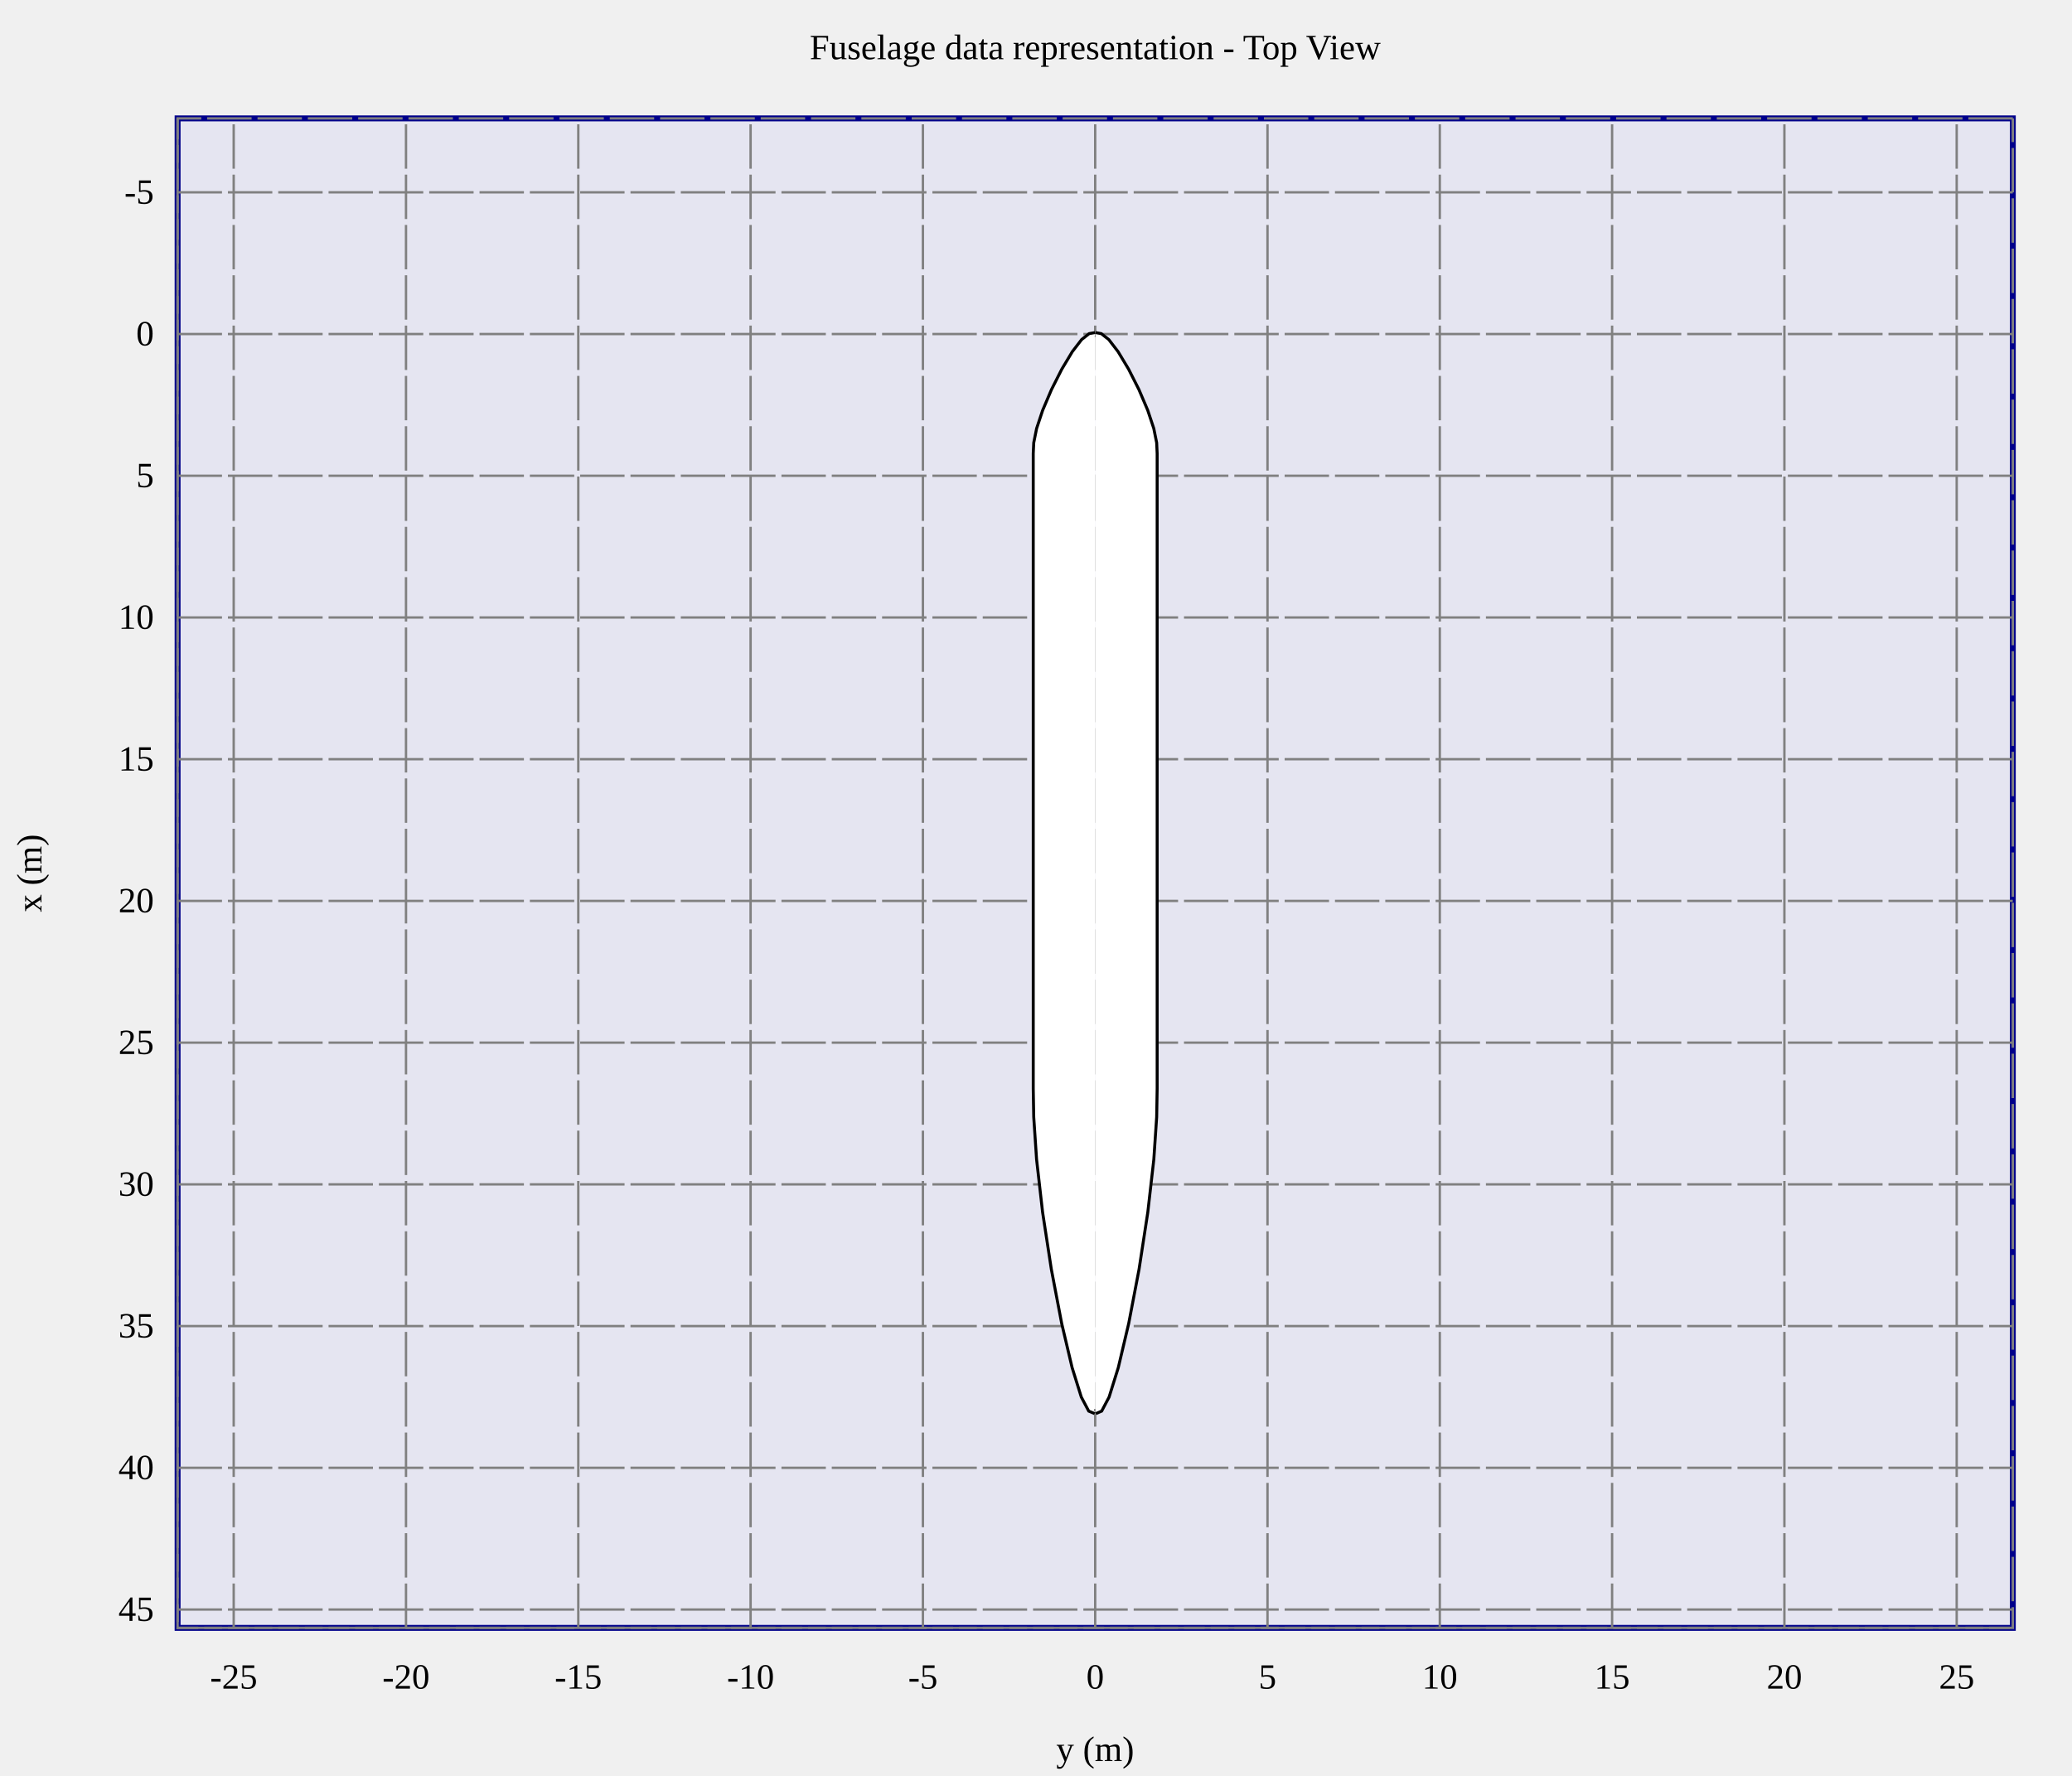
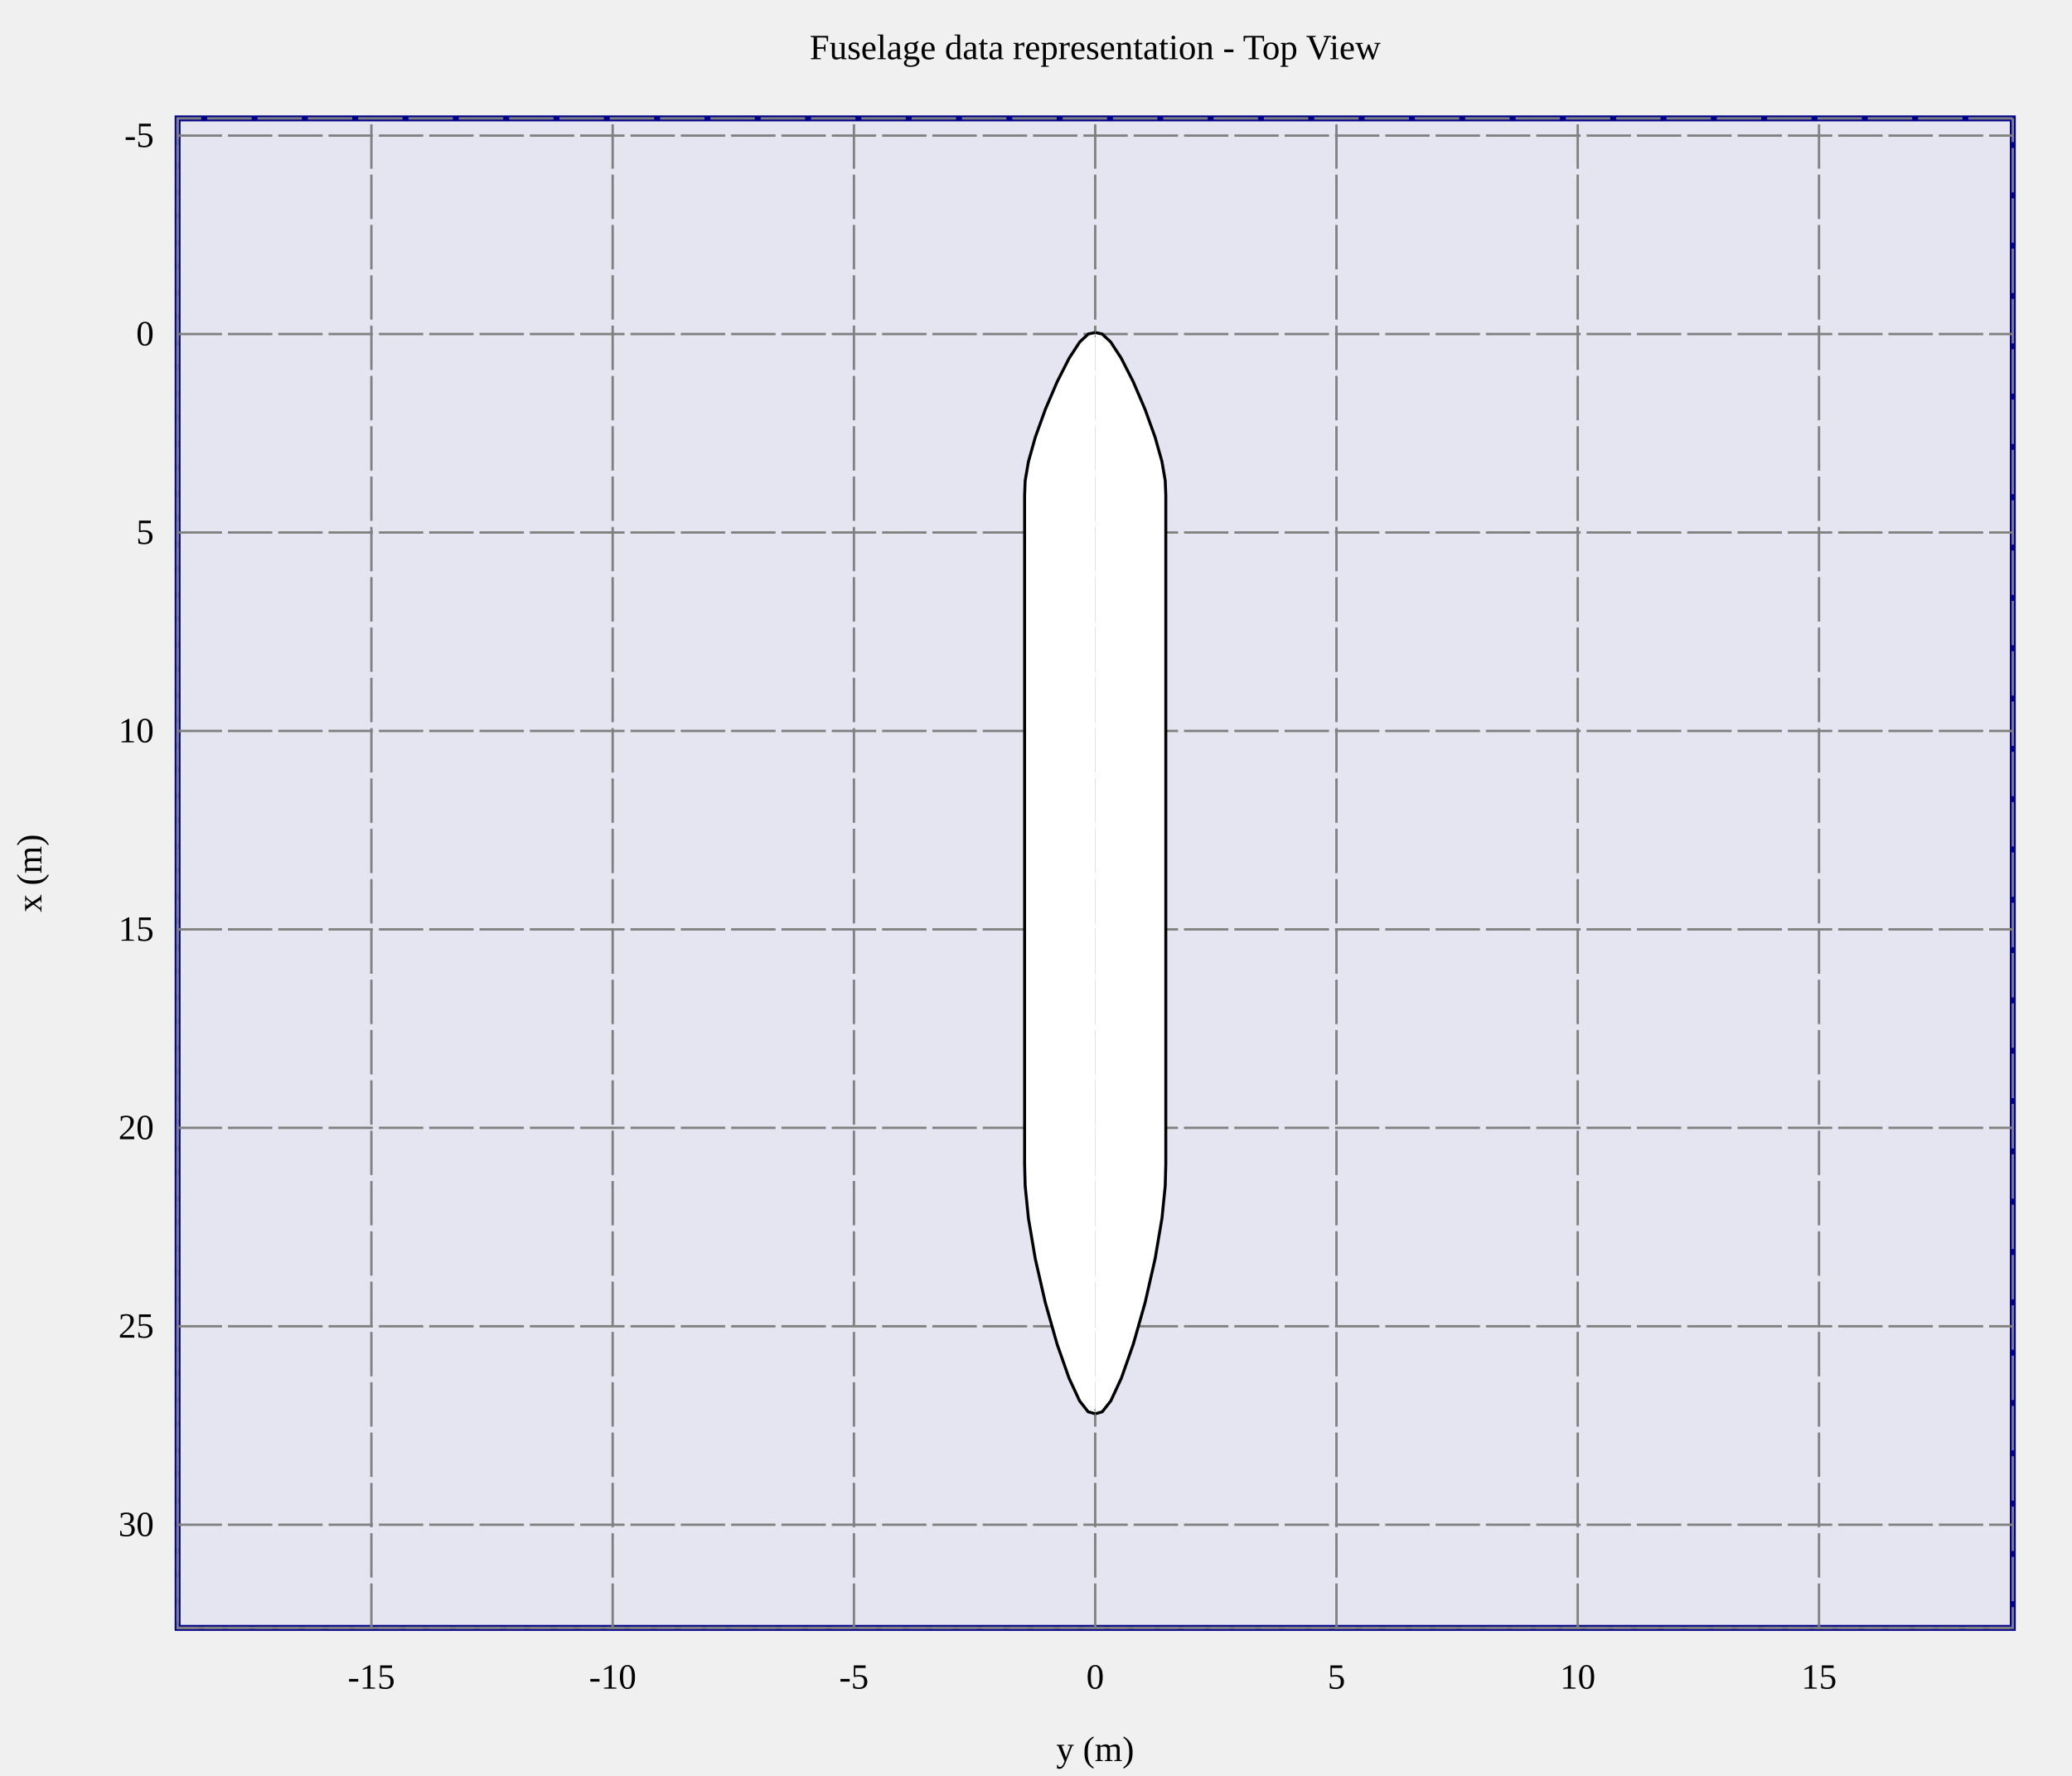
<svg xmlns="http://www.w3.org/2000/svg" id="svg" class="svg" width="700" height="600">
  <g id="page" width="700" height="600">
    <g id="graph" transform="translate(60,40)">
      <rect width="620" height="510" fill="blue" opacity="0.05" />
      <rect width="620" height="510" fill="none" opacity="1.0" style="stroke: darkblue; stroke-width: 2px;" />
      <g id="xAxis" class="axis" transform="translate(0,510)">
-         <g class="tick" transform="translate(18.95298,0)" style="opacity: 1;">
-           <line y2="-510" x2="0" style="fill: none; stroke: rgb(128, 128, 128); stroke-width: 0.8px; stroke-dasharray: 15px, 2px; font-style: normal; font-variant-caps: normal; font-weight: normal; font-size: 10px; line-height: normal; font-family: sans-serif; shape-rendering: geometricprecision;" />
-           <text dy=".71em" y="12" x="0" style="text-anchor: middle;">-25</text>
-         </g>
-         <g class="tick" transform="translate(77.16239,0)" style="opacity: 1;">
-           <line y2="-510" x2="0" style="fill: none; stroke: rgb(128, 128, 128); stroke-width: 0.8px; stroke-dasharray: 15px, 2px; font-style: normal; font-variant-caps: normal; font-weight: normal; font-size: 10px; line-height: normal; font-family: sans-serif; shape-rendering: geometricprecision;" />
-           <text dy=".71em" y="12" x="0" style="text-anchor: middle;">-20</text>
-         </g>
-         <g class="tick" transform="translate(135.3718,0)" style="opacity: 1;">
+         <g class="tick" transform="translate(65.47165,0)" style="opacity: 1;">
          <line y2="-510" x2="0" style="fill: none; stroke: rgb(128, 128, 128); stroke-width: 0.8px; stroke-dasharray: 15px, 2px; font-style: normal; font-variant-caps: normal; font-weight: normal; font-size: 10px; line-height: normal; font-family: sans-serif; shape-rendering: geometricprecision;" />
          <text dy=".71em" y="12" x="0" style="text-anchor: middle;">-15</text>
        </g>
-         <g class="tick" transform="translate(193.5812,0)" style="opacity: 1;">
+         <g class="tick" transform="translate(146.9811,0)" style="opacity: 1;">
          <line y2="-510" x2="0" style="fill: none; stroke: rgb(128, 128, 128); stroke-width: 0.8px; stroke-dasharray: 15px, 2px; font-style: normal; font-variant-caps: normal; font-weight: normal; font-size: 10px; line-height: normal; font-family: sans-serif; shape-rendering: geometricprecision;" />
          <text dy=".71em" y="12" x="0" style="text-anchor: middle;">-10</text>
        </g>
-         <g class="tick" transform="translate(251.7906,0)" style="opacity: 1;">
+         <g class="tick" transform="translate(228.4906,0)" style="opacity: 1;">
          <line y2="-510" x2="0" style="fill: none; stroke: rgb(128, 128, 128); stroke-width: 0.8px; stroke-dasharray: 15px, 2px; font-style: normal; font-variant-caps: normal; font-weight: normal; font-size: 10px; line-height: normal; font-family: sans-serif; shape-rendering: geometricprecision;" />
          <text dy=".71em" y="12" x="0" style="text-anchor: middle;">-5</text>
        </g>
        <g class="tick" transform="translate(310,0)" style="opacity: 1;">
          <line y2="-510" x2="0" style="fill: none; stroke: rgb(128, 128, 128); stroke-width: 0.8px; stroke-dasharray: 15px, 2px; font-style: normal; font-variant-caps: normal; font-weight: normal; font-size: 10px; line-height: normal; font-family: sans-serif; shape-rendering: geometricprecision;" />
          <text dy=".71em" y="12" x="0" style="text-anchor: middle;">0</text>
        </g>
-         <g class="tick" transform="translate(368.2094,0)" style="opacity: 1;">
+         <g class="tick" transform="translate(391.5094,0)" style="opacity: 1;">
          <line y2="-510" x2="0" style="fill: none; stroke: rgb(128, 128, 128); stroke-width: 0.8px; stroke-dasharray: 15px, 2px; font-style: normal; font-variant-caps: normal; font-weight: normal; font-size: 10px; line-height: normal; font-family: sans-serif; shape-rendering: geometricprecision;" />
          <text dy=".71em" y="12" x="0" style="text-anchor: middle;">5</text>
        </g>
-         <g class="tick" transform="translate(426.4188,0)" style="opacity: 1;">
+         <g class="tick" transform="translate(473.0189,0)" style="opacity: 1;">
          <line y2="-510" x2="0" style="fill: none; stroke: rgb(128, 128, 128); stroke-width: 0.8px; stroke-dasharray: 15px, 2px; font-style: normal; font-variant-caps: normal; font-weight: normal; font-size: 10px; line-height: normal; font-family: sans-serif; shape-rendering: geometricprecision;" />
          <text dy=".71em" y="12" x="0" style="text-anchor: middle;">10</text>
        </g>
-         <g class="tick" transform="translate(484.6282,0)" style="opacity: 1;">
+         <g class="tick" transform="translate(554.5283,0)" style="opacity: 1;">
          <line y2="-510" x2="0" style="fill: none; stroke: rgb(128, 128, 128); stroke-width: 0.8px; stroke-dasharray: 15px, 2px; font-style: normal; font-variant-caps: normal; font-weight: normal; font-size: 10px; line-height: normal; font-family: sans-serif; shape-rendering: geometricprecision;" />
          <text dy=".71em" y="12" x="0" style="text-anchor: middle;">15</text>
-         </g>
-         <g class="tick" transform="translate(542.8376,0)" style="opacity: 1;">
-           <line y2="-510" x2="0" style="fill: none; stroke: rgb(128, 128, 128); stroke-width: 0.8px; stroke-dasharray: 15px, 2px; font-style: normal; font-variant-caps: normal; font-weight: normal; font-size: 10px; line-height: normal; font-family: sans-serif; shape-rendering: geometricprecision;" />
-           <text dy=".71em" y="12" x="0" style="text-anchor: middle;">20</text>
-         </g>
-         <g class="tick" transform="translate(601.047,0)" style="opacity: 1;">
-           <line y2="-510" x2="0" style="fill: none; stroke: rgb(128, 128, 128); stroke-width: 0.8px; stroke-dasharray: 15px, 2px; font-style: normal; font-variant-caps: normal; font-weight: normal; font-size: 10px; line-height: normal; font-family: sans-serif; shape-rendering: geometricprecision;" />
-           <text dy=".71em" y="12" x="0" style="text-anchor: middle;">25</text>
        </g>
        <path class="domain" d="M0,-510V0H620V-510" style="fill: none; stroke: rgb(128, 128, 128); stroke-width: 0.8px; stroke-dasharray: 15px, 2px; font-style: normal; font-variant-caps: normal; font-weight: normal; font-size: 10px; line-height: normal; font-family: sans-serif; shape-rendering: geometricprecision;" />
      </g>
      <g id="yAxis" class="axis">
-         <g class="tick" transform="translate(0,24.97521)" style="opacity: 1;">
+         <g class="tick" transform="translate(0,5.809047)" style="opacity: 1;">
          <line x2="620" y2="0" style="fill: none; stroke: rgb(128, 128, 128); stroke-dasharray: 15px, 2px; stroke-width: 0.8px; shape-rendering: geometricprecision;" />
          <text dy=".32em" x="-8" y="0" style="text-anchor: end;">-5</text>
        </g>
        <g class="tick" transform="translate(0,72.85714)" style="opacity: 1;">
          <line x2="620" y2="0" style="fill: none; stroke: rgb(128, 128, 128); stroke-dasharray: 15px, 2px; stroke-width: 0.8px; shape-rendering: geometricprecision;" />
          <text dy=".32em" x="-8" y="0" style="text-anchor: end;">0</text>
        </g>
-         <g class="tick" transform="translate(0,120.7391)" style="opacity: 1;">
+         <g class="tick" transform="translate(0,139.9052)" style="opacity: 1;">
          <line x2="620" y2="0" style="fill: none; stroke: rgb(128, 128, 128); stroke-dasharray: 15px, 2px; stroke-width: 0.8px; shape-rendering: geometricprecision;" />
          <text dy=".32em" x="-8" y="0" style="text-anchor: end;">5</text>
        </g>
-         <g class="tick" transform="translate(0,168.621)" style="opacity: 1;">
+         <g class="tick" transform="translate(0,206.9533)" style="opacity: 1;">
          <line x2="620" y2="0" style="fill: none; stroke: rgb(128, 128, 128); stroke-dasharray: 15px, 2px; stroke-width: 0.8px; shape-rendering: geometricprecision;" />
          <text dy=".32em" x="-8" y="0" style="text-anchor: end;">10</text>
        </g>
-         <g class="tick" transform="translate(0,216.5029)" style="opacity: 1;">
+         <g class="tick" transform="translate(0,274.0014)" style="opacity: 1;">
          <line x2="620" y2="0" style="fill: none; stroke: rgb(128, 128, 128); stroke-dasharray: 15px, 2px; stroke-width: 0.8px; shape-rendering: geometricprecision;" />
          <text dy=".32em" x="-8" y="0" style="text-anchor: end;">15</text>
        </g>
-         <g class="tick" transform="translate(0,264.3849)" style="opacity: 1;">
+         <g class="tick" transform="translate(0,341.0495)" style="opacity: 1;">
          <line x2="620" y2="0" style="fill: none; stroke: rgb(128, 128, 128); stroke-dasharray: 15px, 2px; stroke-width: 0.8px; shape-rendering: geometricprecision;" />
          <text dy=".32em" x="-8" y="0" style="text-anchor: end;">20</text>
        </g>
-         <g class="tick" transform="translate(0,312.2668)" style="opacity: 1;">
+         <g class="tick" transform="translate(0,408.0976)" style="opacity: 1;">
          <line x2="620" y2="0" style="fill: none; stroke: rgb(128, 128, 128); stroke-dasharray: 15px, 2px; stroke-width: 0.8px; shape-rendering: geometricprecision;" />
          <text dy=".32em" x="-8" y="0" style="text-anchor: end;">25</text>
        </g>
-         <g class="tick" transform="translate(0,360.1487)" style="opacity: 1;">
+         <g class="tick" transform="translate(0,475.1457)" style="opacity: 1;">
          <line x2="620" y2="0" style="fill: none; stroke: rgb(128, 128, 128); stroke-dasharray: 15px, 2px; stroke-width: 0.8px; shape-rendering: geometricprecision;" />
          <text dy=".32em" x="-8" y="0" style="text-anchor: end;">30</text>
-         </g>
-         <g class="tick" transform="translate(0,408.0306)" style="opacity: 1;">
-           <line x2="620" y2="0" style="fill: none; stroke: rgb(128, 128, 128); stroke-dasharray: 15px, 2px; stroke-width: 0.8px; shape-rendering: geometricprecision;" />
-           <text dy=".32em" x="-8" y="0" style="text-anchor: end;">35</text>
-         </g>
-         <g class="tick" transform="translate(0,455.9126)" style="opacity: 1;">
-           <line x2="620" y2="0" style="fill: none; stroke: rgb(128, 128, 128); stroke-dasharray: 15px, 2px; stroke-width: 0.8px; shape-rendering: geometricprecision;" />
-           <text dy=".32em" x="-8" y="0" style="text-anchor: end;">40</text>
-         </g>
-         <g class="tick" transform="translate(0,503.7945)" style="opacity: 1;">
-           <line x2="620" y2="0" style="fill: none; stroke: rgb(128, 128, 128); stroke-dasharray: 15px, 2px; stroke-width: 0.8px; shape-rendering: geometricprecision;" />
-           <text dy=".32em" x="-8" y="0" style="text-anchor: end;">45</text>
        </g>
        <path class="domain" d="M620,0H0V510H620" style="fill: none; stroke: rgb(128, 128, 128); stroke-dasharray: 15px, 2px; stroke-width: 0.8px; shape-rendering: geometricprecision;" />
      </g>
      <g id="xy" class="xy">
-         <path id="line" d="M310,72.857L308.17,73.188L305.768,75.082L302.685,79.092L299.17,84.942L295.68,91.843L292.722,98.792L290.694,104.889L289.736,109.638L289.568,113.256L289.568,113.256L289.568,175.8L289.568,247.322L289.568,327.821L289.568,327.821L289.736,337.423L290.694,351.669L292.722,369.48L295.68,388.776L299.17,407.047L302.685,421.937L305.768,431.817L308.17,436.365L310,437.143" class="line" style="fill:none; stroke:black; stroke-width:2" />
-         <path id="area" d="M310,72.857L308.17,73.188L305.768,75.082L302.685,79.092L299.17,84.942L295.68,91.843L292.722,98.792L290.694,104.889L289.736,109.638L289.568,113.256L289.568,113.256L289.568,175.8L289.568,247.322L289.568,327.821L289.568,327.821L289.736,337.423L290.694,351.669L292.722,369.48L295.68,388.776L299.17,407.047L302.685,421.937L305.768,431.817L308.17,436.365L310,437.143L310,72.857L308.17,72.857L305.768,72.857L302.685,72.857L299.17,72.857L295.68,72.857L292.722,72.857L290.694,72.857L289.736,72.857L289.568,72.857L289.568,72.857L289.568,72.857L289.568,72.857L289.568,72.857L289.568,72.857L289.736,72.857L290.694,72.857L292.722,72.857L295.68,72.857L299.17,72.857L302.685,72.857L305.768,72.857L308.17,72.857L310,72.857Z" class="area" style="fill:white;" opacity="1" />
+         <path id="line" d="M310,72.857L307.908,73.303L305.164,75.858L301.639,81.267L297.622,89.159L293.633,98.468L290.251,107.843L287.934,116.068L286.839,122.473L286.648,127.354L286.648,127.354L286.648,190.53L286.648,265.815L286.648,353.211L286.648,353.211L286.839,360.584L287.934,371.521L290.251,385.195L293.633,400.009L297.622,414.037L301.639,425.468L305.164,433.054L307.908,436.546L310,437.143" class="line" style="fill:none; stroke:black; stroke-width:2" />
+         <path id="area" d="M310,72.857L307.908,73.303L305.164,75.858L301.639,81.267L297.622,89.159L293.633,98.468L290.251,107.843L287.934,116.068L286.839,122.473L286.648,127.354L286.648,127.354L286.648,190.53L286.648,265.815L286.648,353.211L286.648,353.211L286.839,360.584L287.934,371.521L290.251,385.195L293.633,400.009L297.622,414.037L301.639,425.468L305.164,433.054L307.908,436.546L310,437.143L310,72.857L307.908,72.857L305.164,72.857L301.639,72.857L297.622,72.857L293.633,72.857L290.251,72.857L287.934,72.857L286.839,72.857L286.648,72.857L286.648,72.857L286.648,72.857L286.648,72.857L286.648,72.857L286.648,72.857L286.839,72.857L287.934,72.857L290.251,72.857L293.633,72.857L297.622,72.857L301.639,72.857L305.164,72.857L307.908,72.857L310,72.857Z" class="area" style="fill:white;" opacity="1" />
      </g>
      <g id="xy" class="xy">
-         <path id="line" d="M310,72.857L311.83,73.188L314.232,75.082L317.315,79.092L320.83,84.942L324.32,91.843L327.278,98.792L329.306,104.889L330.264,109.638L330.432,113.256L330.432,113.256L330.432,175.8L330.432,247.322L330.432,327.821L330.432,327.821L330.264,337.423L329.306,351.669L327.278,369.48L324.32,388.776L320.83,407.047L317.315,421.937L314.232,431.817L311.83,436.365L310,437.143" class="line" style="fill:none; stroke:black; stroke-width:2" />
-         <path id="area" d="M310,72.857L311.83,73.188L314.232,75.082L317.315,79.092L320.83,84.942L324.32,91.843L327.278,98.792L329.306,104.889L330.264,109.638L330.432,113.256L330.432,113.256L330.432,175.8L330.432,247.322L330.432,327.821L330.432,327.821L330.264,337.423L329.306,351.669L327.278,369.48L324.32,388.776L320.83,407.047L317.315,421.937L314.232,431.817L311.83,436.365L310,437.143L310,72.857L311.83,72.857L314.232,72.857L317.315,72.857L320.83,72.857L324.32,72.857L327.278,72.857L329.306,72.857L330.264,72.857L330.432,72.857L330.432,72.857L330.432,72.857L330.432,72.857L330.432,72.857L330.432,72.857L330.264,72.857L329.306,72.857L327.278,72.857L324.32,72.857L320.83,72.857L317.315,72.857L314.232,72.857L311.83,72.857L310,72.857Z" class="area" style="fill:white;" opacity="1" />
+         <path id="line" d="M310,72.857L312.092,73.303L314.836,75.858L318.361,81.267L322.378,89.159L326.367,98.468L329.749,107.843L332.066,116.068L333.161,122.473L333.352,127.354L333.352,127.354L333.352,190.53L333.352,265.815L333.352,353.211L333.352,353.211L333.161,360.584L332.066,371.521L329.749,385.195L326.367,400.009L322.378,414.037L318.361,425.468L314.836,433.054L312.092,436.546L310,437.143" class="line" style="fill:none; stroke:black; stroke-width:2" />
+         <path id="area" d="M310,72.857L312.092,73.303L314.836,75.858L318.361,81.267L322.378,89.159L326.367,98.468L329.749,107.843L332.066,116.068L333.161,122.473L333.352,127.354L333.352,127.354L333.352,190.53L333.352,265.815L333.352,353.211L333.352,353.211L333.161,360.584L332.066,371.521L329.749,385.195L326.367,400.009L322.378,414.037L318.361,425.468L314.836,433.054L312.092,436.546L310,437.143L310,72.857L312.092,72.857L314.836,72.857L318.361,72.857L322.378,72.857L326.367,72.857L329.749,72.857L332.066,72.857L333.161,72.857L333.352,72.857L333.352,72.857L333.352,72.857L333.352,72.857L333.352,72.857L333.352,72.857L333.161,72.857L332.066,72.857L329.749,72.857L326.367,72.857L322.378,72.857L318.361,72.857L314.836,72.857L312.092,72.857L310,72.857Z" class="area" style="fill:white;" opacity="1" />
      </g>
    </g>
  </g>
  <text class="x label" text-anchor="middle" x="370" y="595">y (m)</text>
  <text class="y label" text-anchor="middle" x="-295" y="5" dy=".75em" transform="rotate(-90)">x (m)</text>
  <text class="title" text-anchor="middle" x="370" y="20">Fuselage data representation - Top View</text>
</svg>
